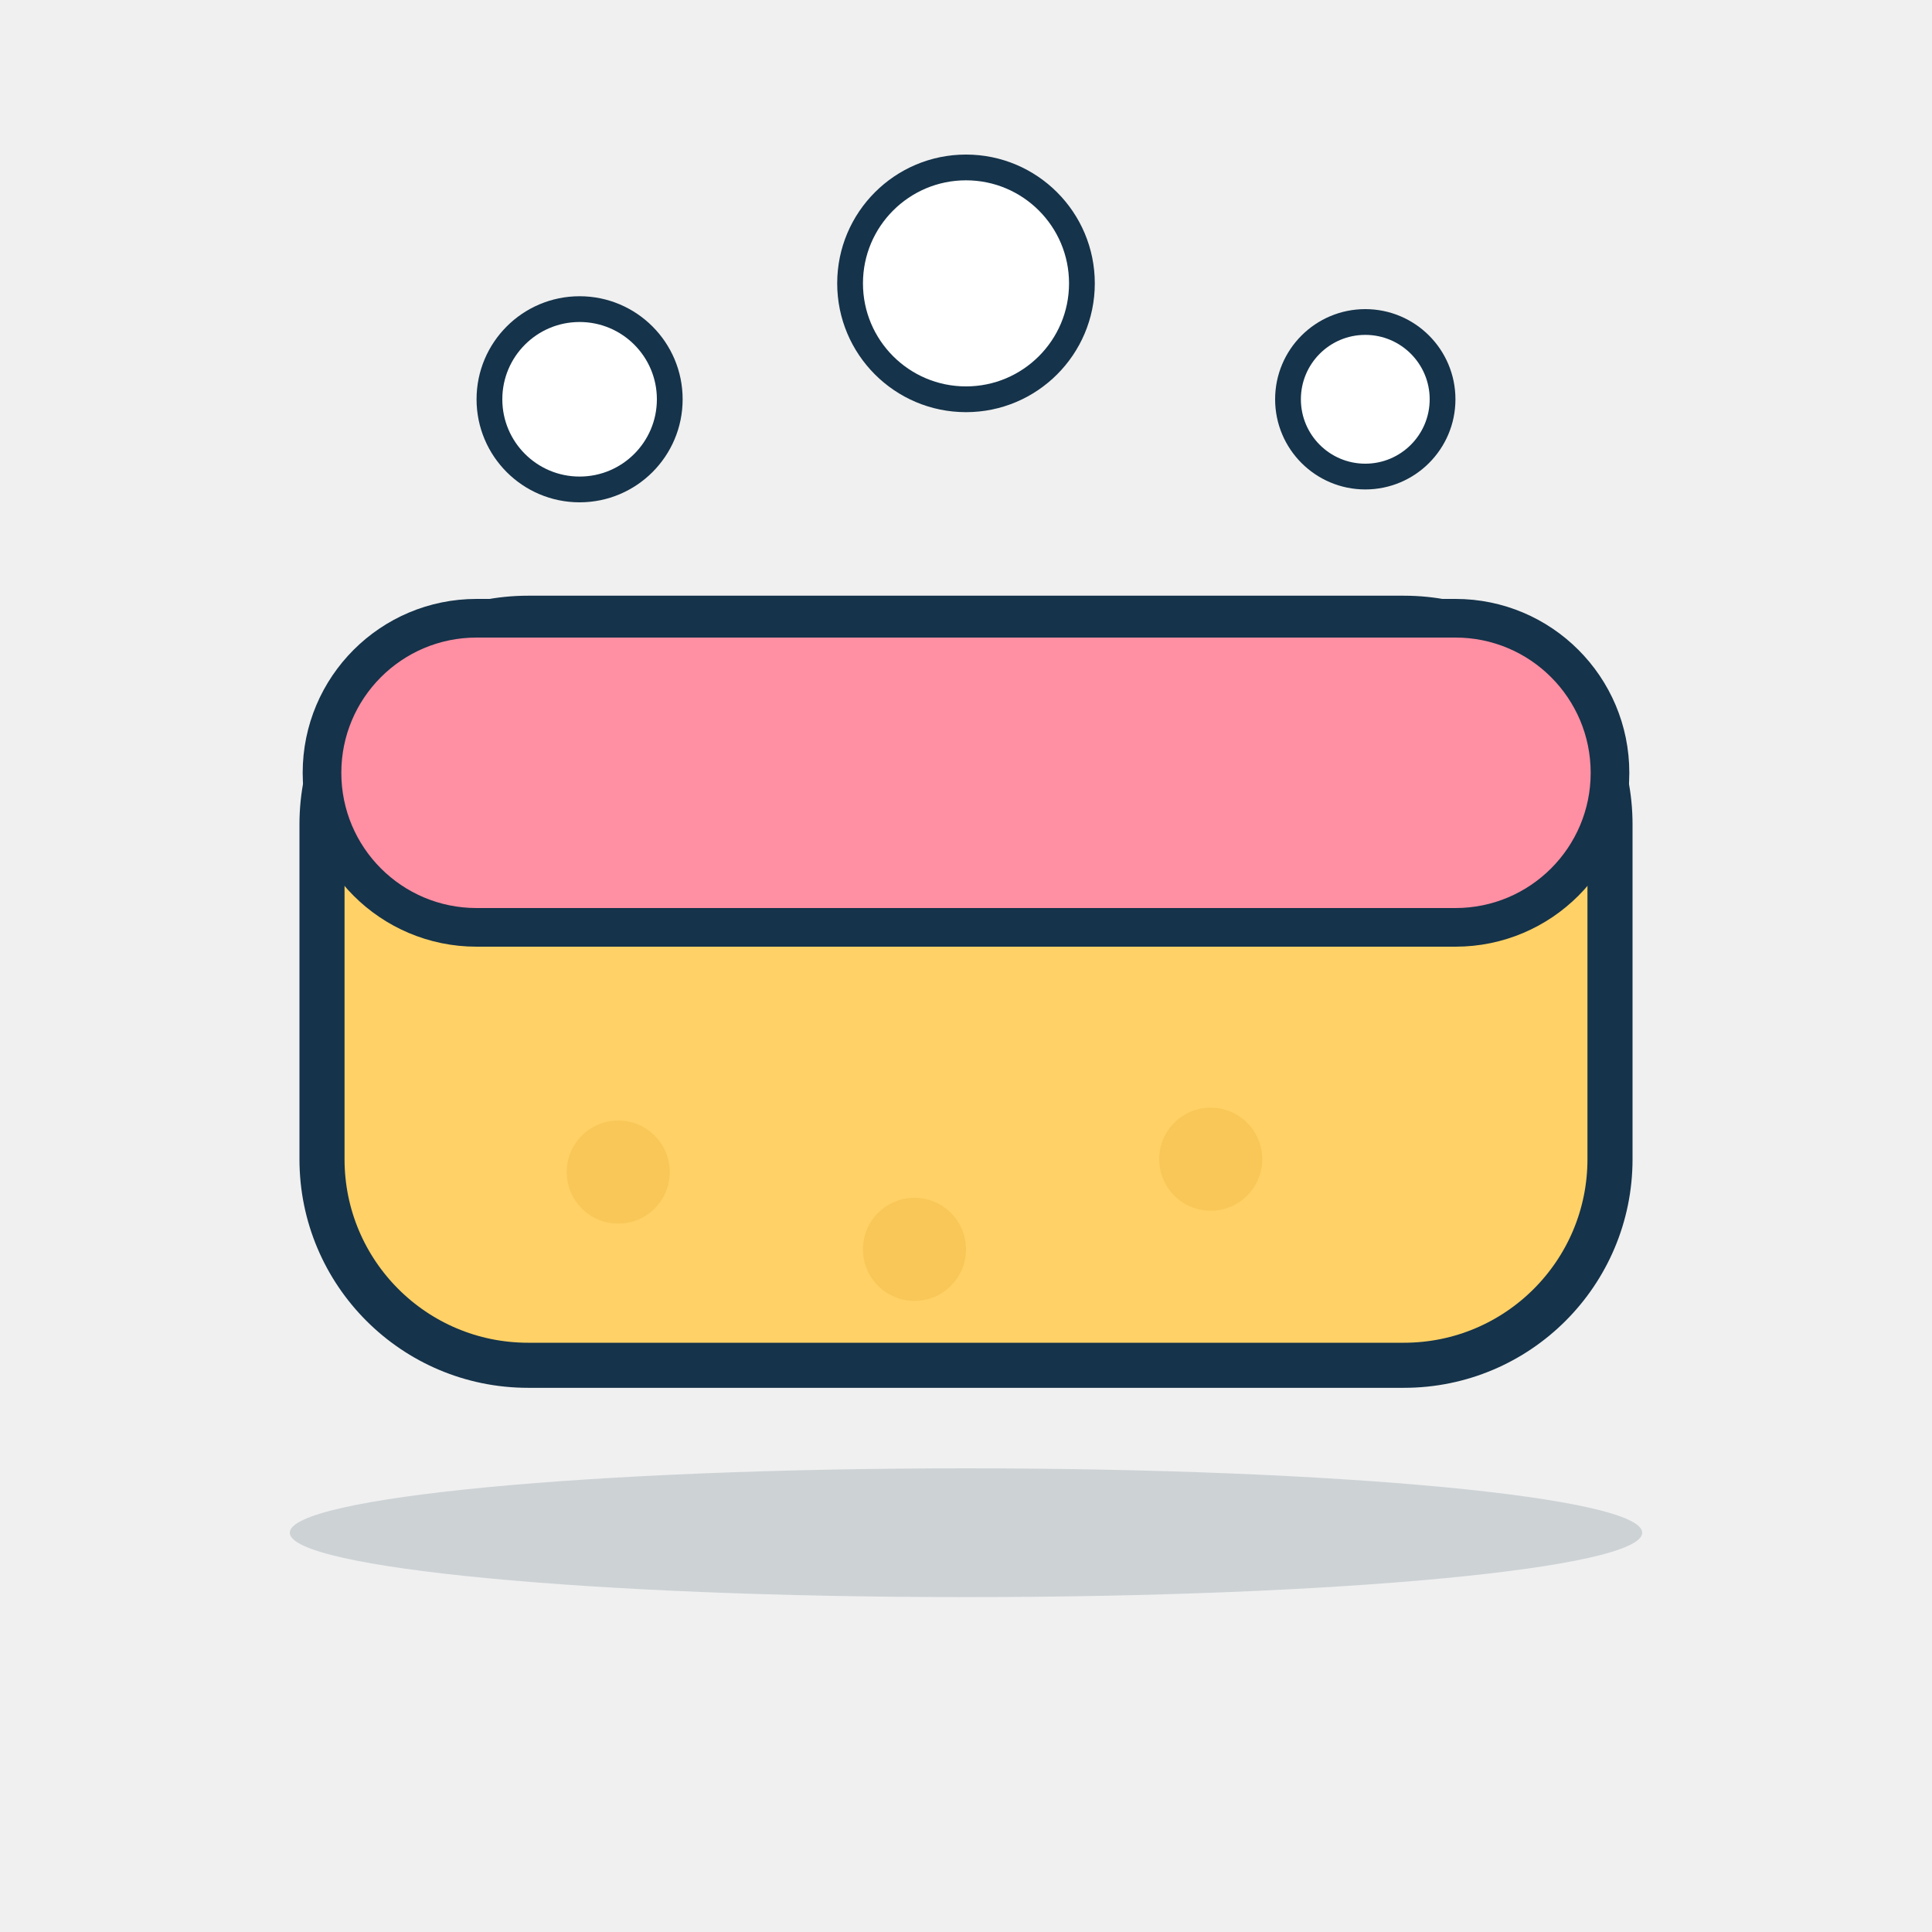
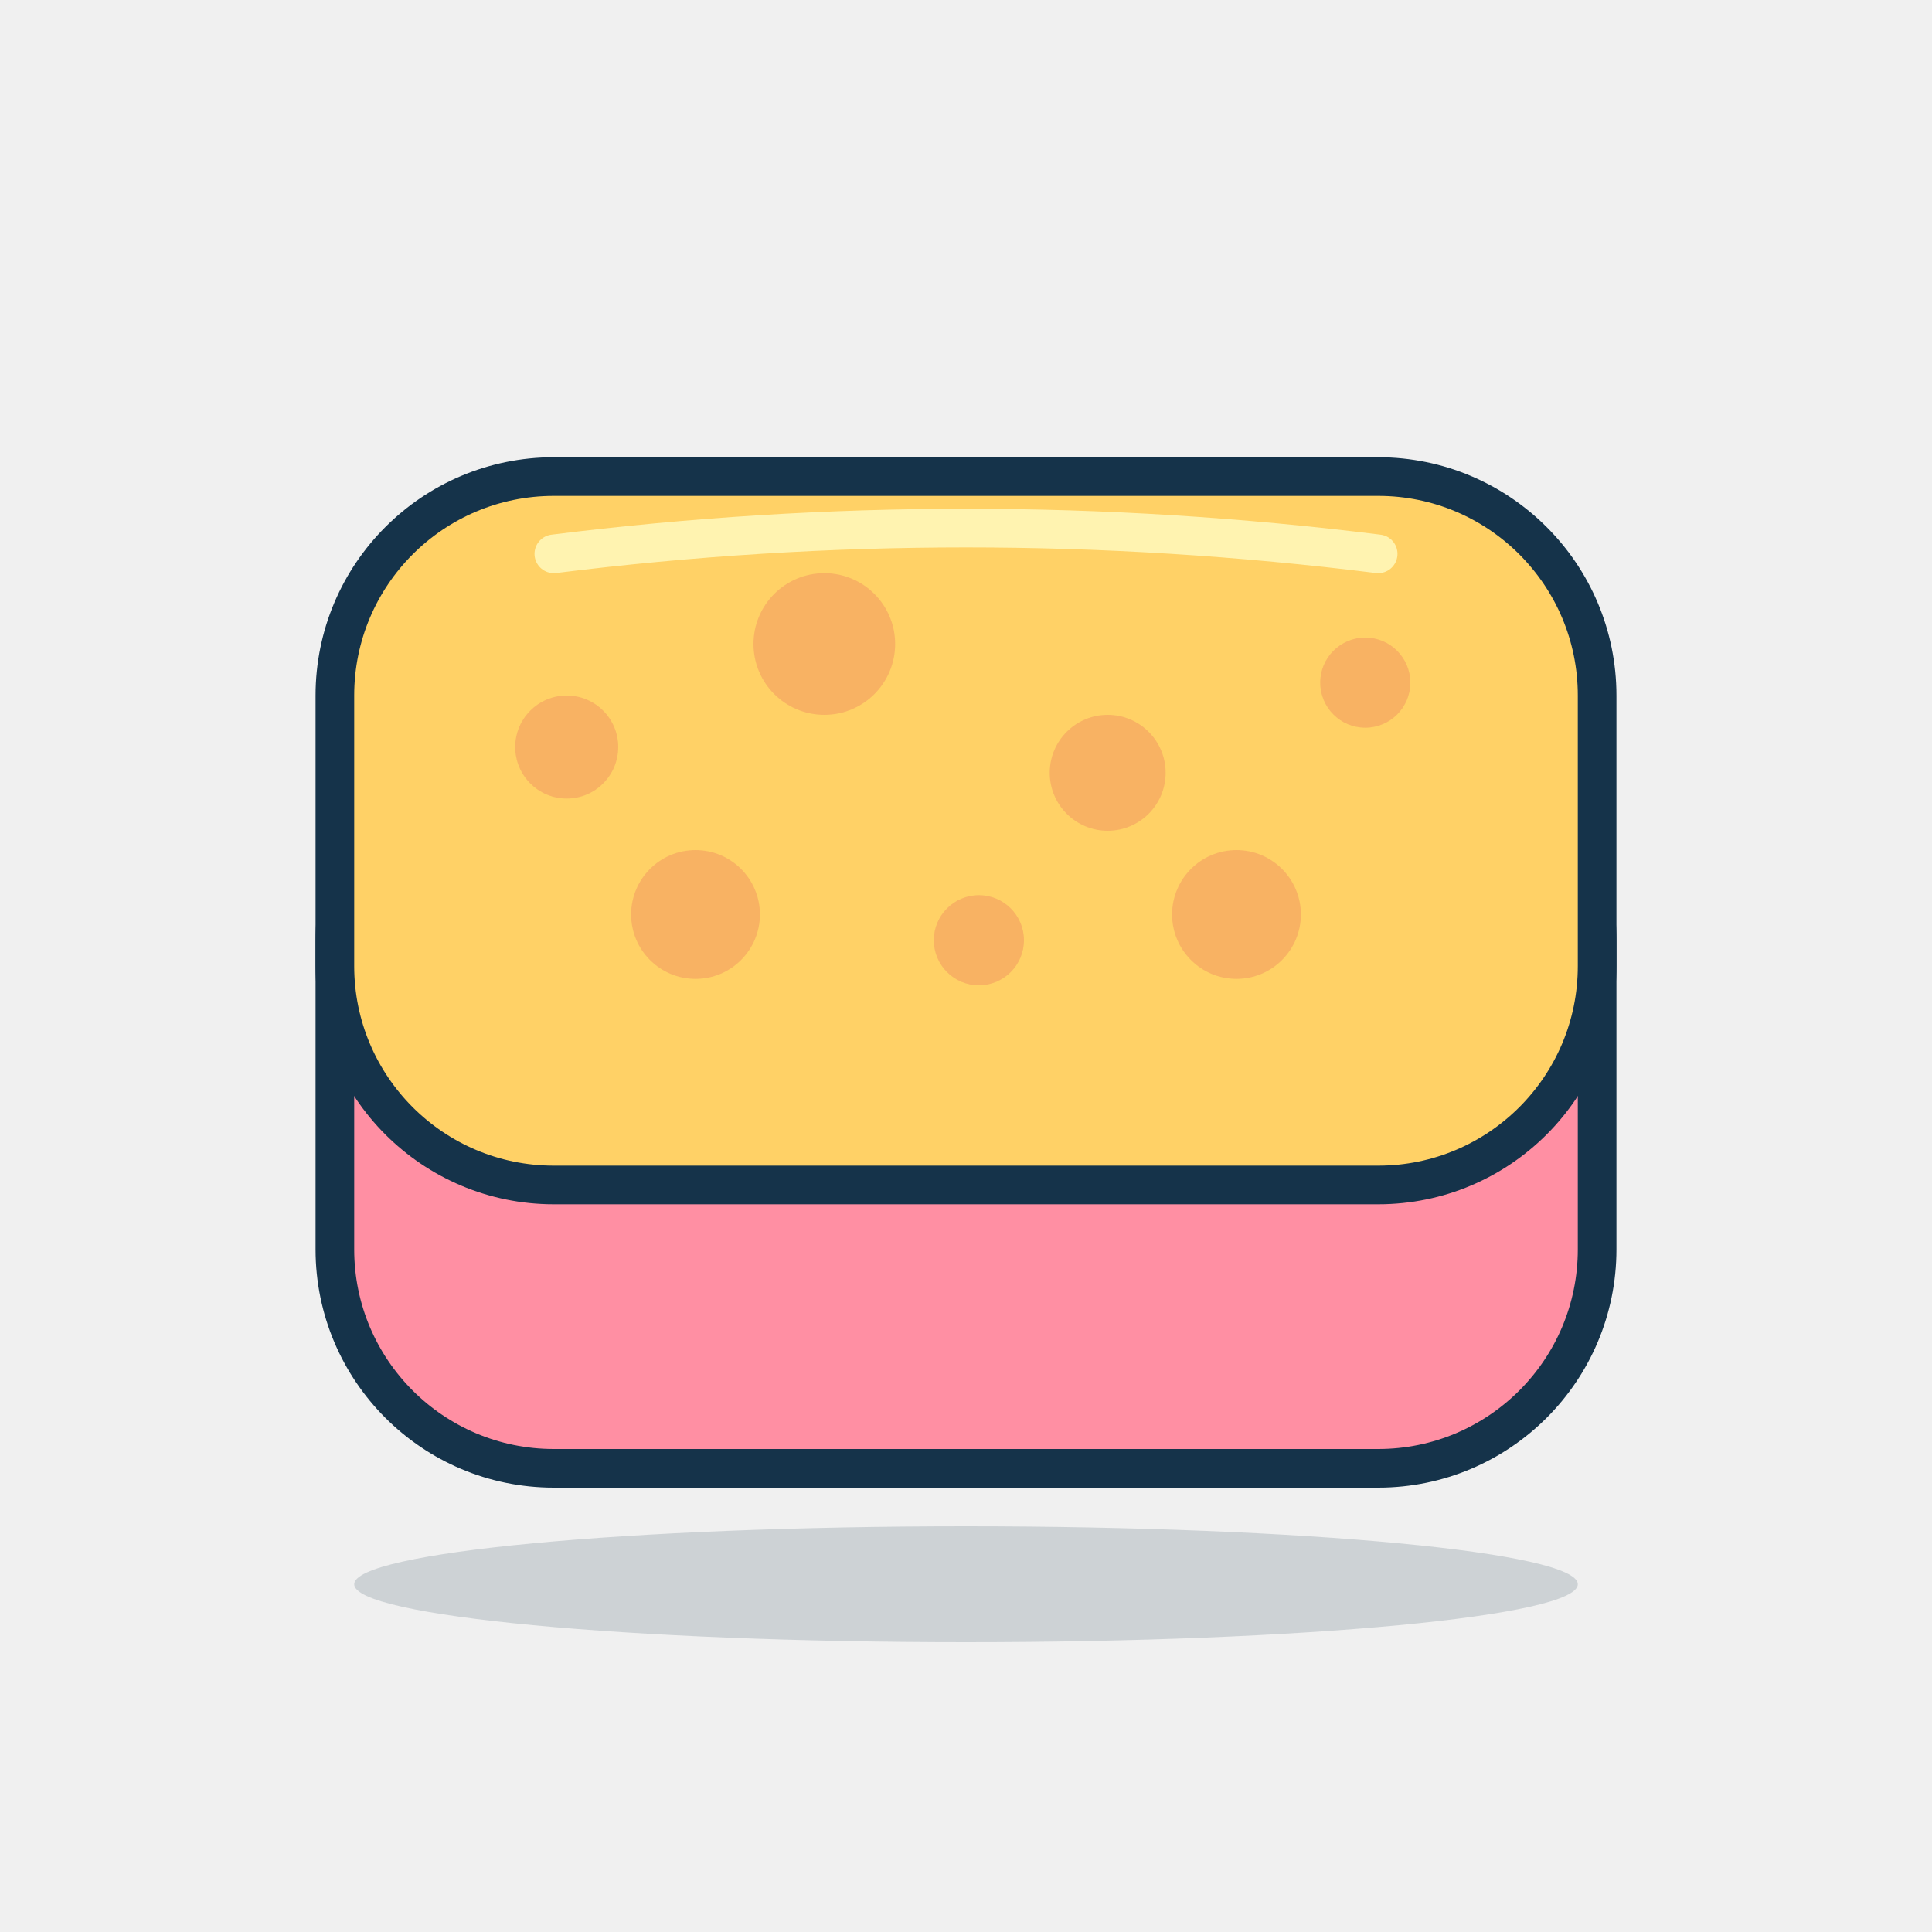
<svg xmlns="http://www.w3.org/2000/svg" viewBox="0 0 300 300" width="300" height="300">
-   <ellipse cx="150" cy="238" rx="105" ry="10" fill="rgba(21, 51, 74, 0.16)" />
-   <rect x="50" y="96" width="200" height="116" rx="32" fill="#FFD166" stroke="#15334A" stroke-width="7" />
-   <rect x="50" y="96" width="200" height="48" rx="24" fill="#FF8FA3" stroke="#15334A" stroke-width="6" />
-   <circle cx="96" cy="182" r="8" fill="#F6C453" opacity="0.75" />
-   <circle cx="142" cy="194" r="8" fill="#F6C453" opacity="0.75" />
-   <circle cx="188" cy="180" r="8" fill="#F6C453" opacity="0.75" />
-   <circle cx="90" cy="62" r="14" fill="#FFFFFF" stroke="#15334A" stroke-width="4" />
-   <circle cx="150" cy="44" r="18" fill="#FFFFFF" stroke="#15334A" stroke-width="4" />
-   <circle cx="212" cy="62" r="12" fill="#FFFFFF" stroke="#15334A" stroke-width="4" />
+   <ellipse cx="150" cy="246" rx="95" ry="9" fill="rgba(21, 51, 74, 0.16)" />
+   <rect x="52" y="112" width="196" height="116" rx="34" fill="#FF8FA3" stroke="#15334A" stroke-width="6" />
+   <rect x="52" y="74" width="196" height="110" rx="34" fill="#FFD166" stroke="#15334A" stroke-width="6" />
+   <circle cx="88" cy="116" r="8" fill="#F4A261" opacity="0.65" />
+   <circle cx="128" cy="100" r="11" fill="#F4A261" opacity="0.65" />
+   <circle cx="172" cy="120" r="9" fill="#F4A261" opacity="0.65" />
+   <circle cx="212" cy="106" r="7" fill="#F4A261" opacity="0.65" />
+   <circle cx="108" cy="142" r="10" fill="#F4A261" opacity="0.65" />
+   <circle cx="152" cy="146" r="7" fill="#F4A261" opacity="0.65" />
+   <circle cx="192" cy="142" r="10" fill="#F4A261" opacity="0.65" />
+   <path d="M 86 86 Q 150 78 214 86" fill="none" stroke="#FFF3B0" stroke-width="6" stroke-linecap="round" />
</svg>
